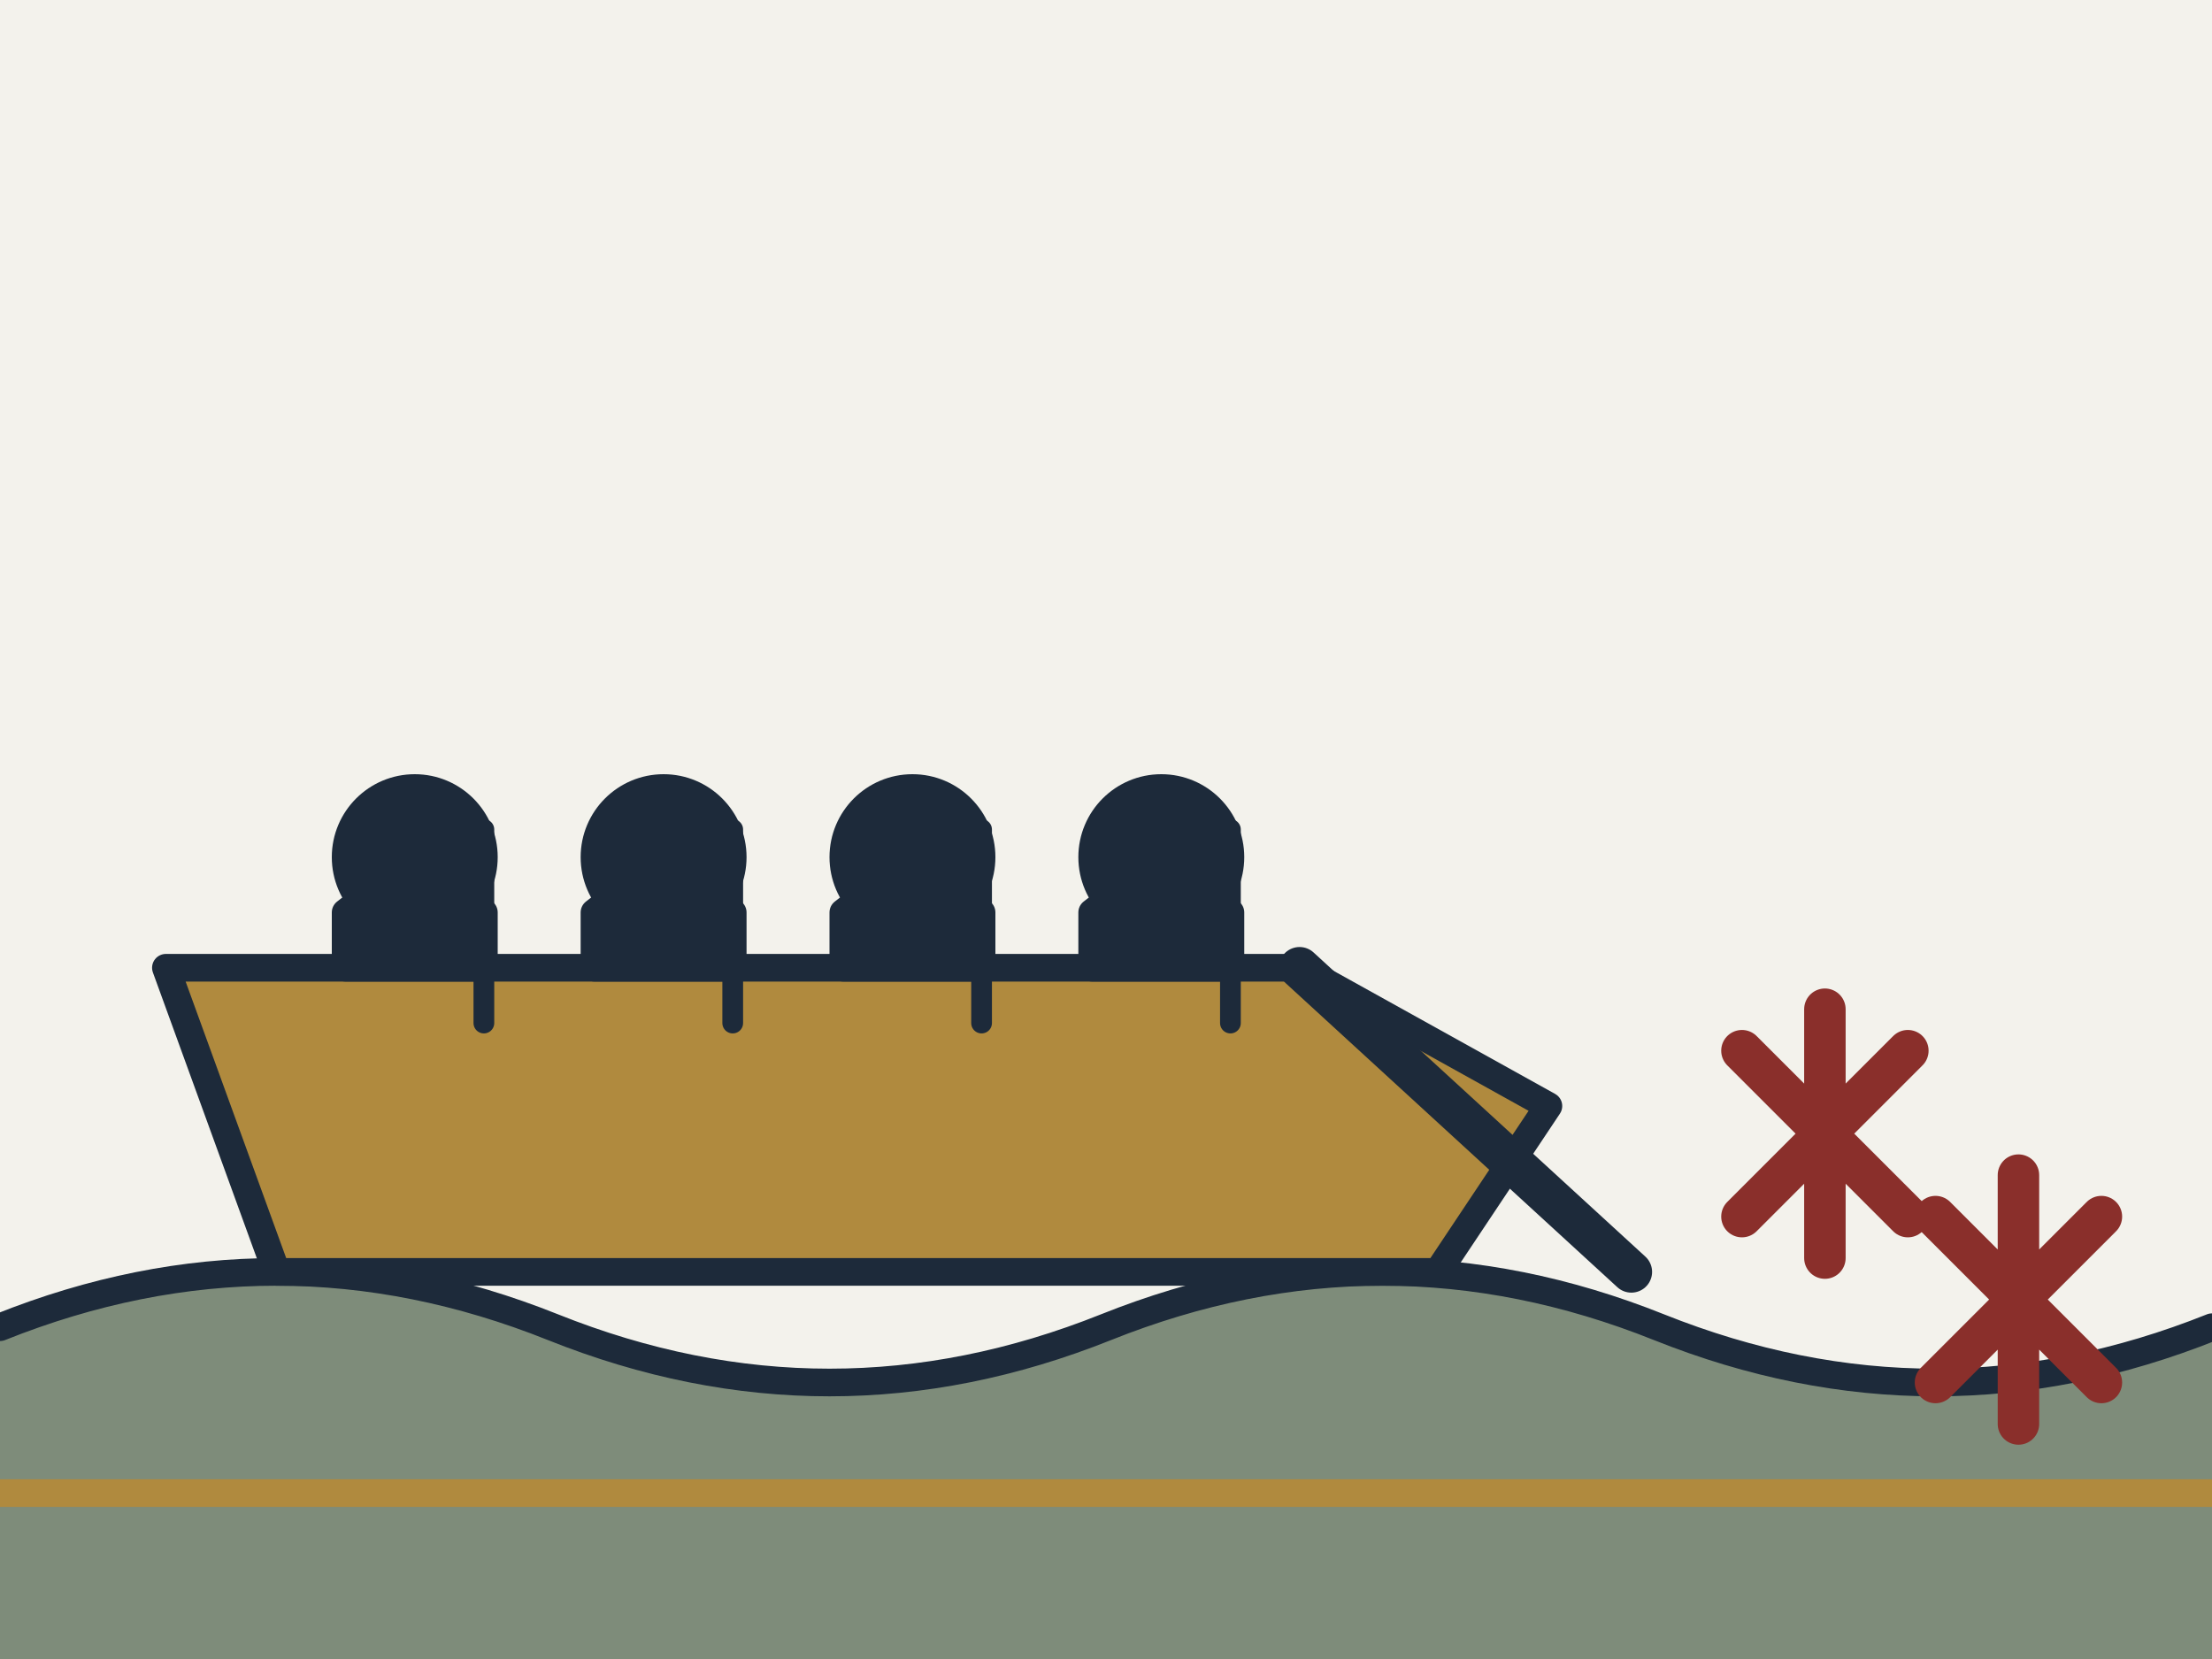
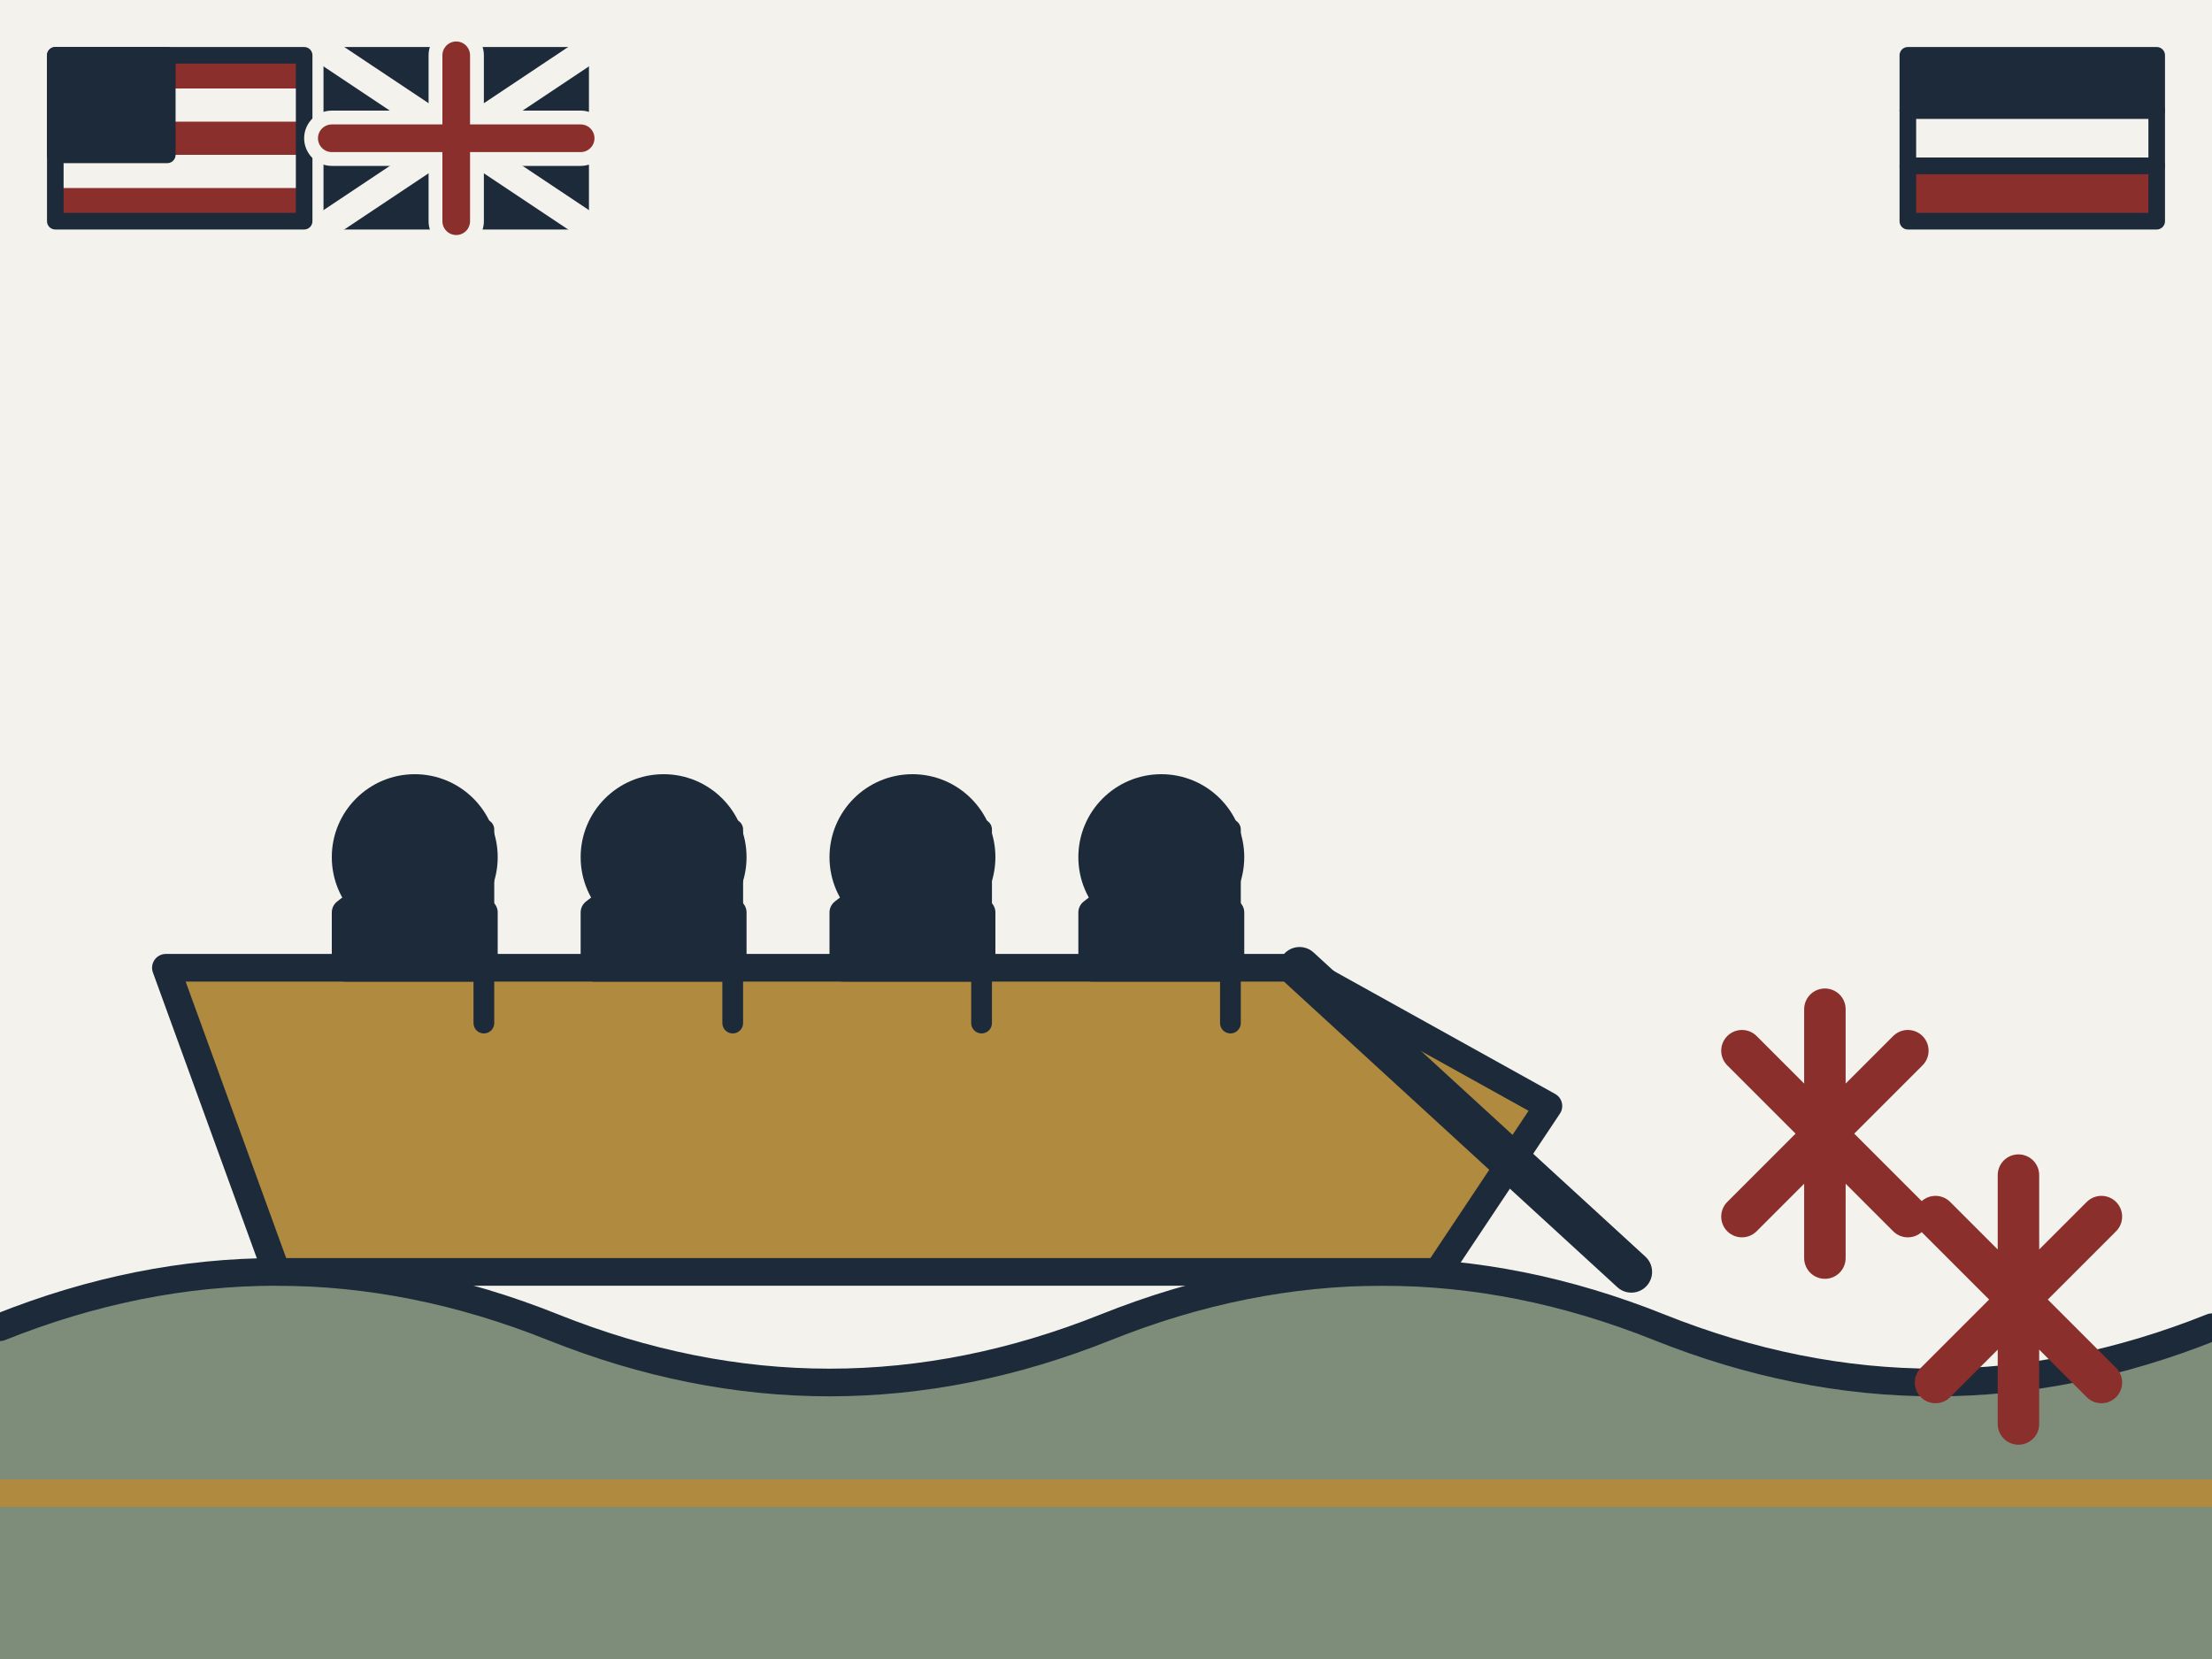
<svg xmlns="http://www.w3.org/2000/svg" viewBox="0 0 160 120" width="160" height="120">
  <rect width="160" height="120" fill="#f3f2ec" />
  <g fill="none" stroke="#1d2a3a" stroke-width="2" stroke-linejoin="round" stroke-linecap="round">
    <path d="M0 96q20-8 40 0t40 0 40 0 40 0V120H0z" fill="#7e8c7a" stroke="none" />
    <path d="M0 96q20-8 40 0t40 0 40 0 40 0" />
    <path d="M12 70h82l18 10l-8 12H20z" fill="#b08a3e" />
    <path d="M94 70l24 22" stroke-width="3" />
    <g>
      <circle cx="30" cy="62" r="5" fill="#1d2a3a" />
      <path d="M25 70v-4q5-4 10 0v4z" fill="#1d2a3a" />
      <path d="M35 60v14" stroke-width="1.5" />
    </g>
    <g>
      <circle cx="48" cy="62" r="5" fill="#1d2a3a" />
      <path d="M43 70v-4q5-4 10 0v4z" fill="#1d2a3a" />
      <path d="M53 60v14" stroke-width="1.5" />
    </g>
    <g>
      <circle cx="66" cy="62" r="5" fill="#1d2a3a" />
      <path d="M61 70v-4q5-4 10 0v4z" fill="#1d2a3a" />
      <path d="M71 60v14" stroke-width="1.5" />
    </g>
    <g>
      <circle cx="84" cy="62" r="5" fill="#1d2a3a" />
      <path d="M79 70v-4q5-4 10 0v4z" fill="#1d2a3a" />
      <path d="M89 60v14" stroke-width="1.5" />
    </g>
    <path d="M126 76l12 12M138 76l-12 12M132 73v18" stroke="#8a2f2b" stroke-width="3" />
    <path d="M140 88l12 12M152 88l-12 12M146 85v18" stroke="#8a2f2b" stroke-width="3" />
    <path d="M0 108h160" stroke="#b08a3e" />
+     <g stroke-width="1.2" transform="translate(4 4)">
+       <rect y="0.0" width="18" height="2.4" fill="#8a2f2b" stroke="none" />
+       <rect y="2.4" width="18" height="2.4" fill="#f3f2ec" stroke="none" />
+       <rect y="4.8" width="18" height="2.4" fill="#8a2f2b" stroke="none" />
+       <rect y="7.2" width="18" height="2.4" fill="#f3f2ec" stroke="none" />
+       <rect y="9.6" width="18" height="2.4" fill="#8a2f2b" stroke="none" />
+       <rect width="8.1" height="7.2" fill="#1d2a3a" />
+       <rect width="18" height="12" />
+     </g>
+     <g stroke-width="1.2" transform="translate(24 4)">
+       <rect width="18" height="12" fill="#1d2a3a" />
+       <path d="M0 0L18 12M18 0L0 12" stroke="#f3f2ec" stroke-width="2" />
+       <path d="M9.0 0V12M0 6.0H18" stroke="#f3f2ec" stroke-width="4" />
+       <path d="M9.0 0V12M0 6.0H18" stroke="#8a2f2b" stroke-width="2" />
+     </g>
+     <g stroke-width="1.2" transform="translate(138 4)">
+       <rect width="18" height="4.0" fill="#1d2a3a" />
+       <rect y="4.0" width="18" height="4.0" fill="#f3f2ec" />
+       <rect y="8.0" width="18" height="4.0" fill="#8a2f2b" />
+     </g>
  </g>
</svg>
